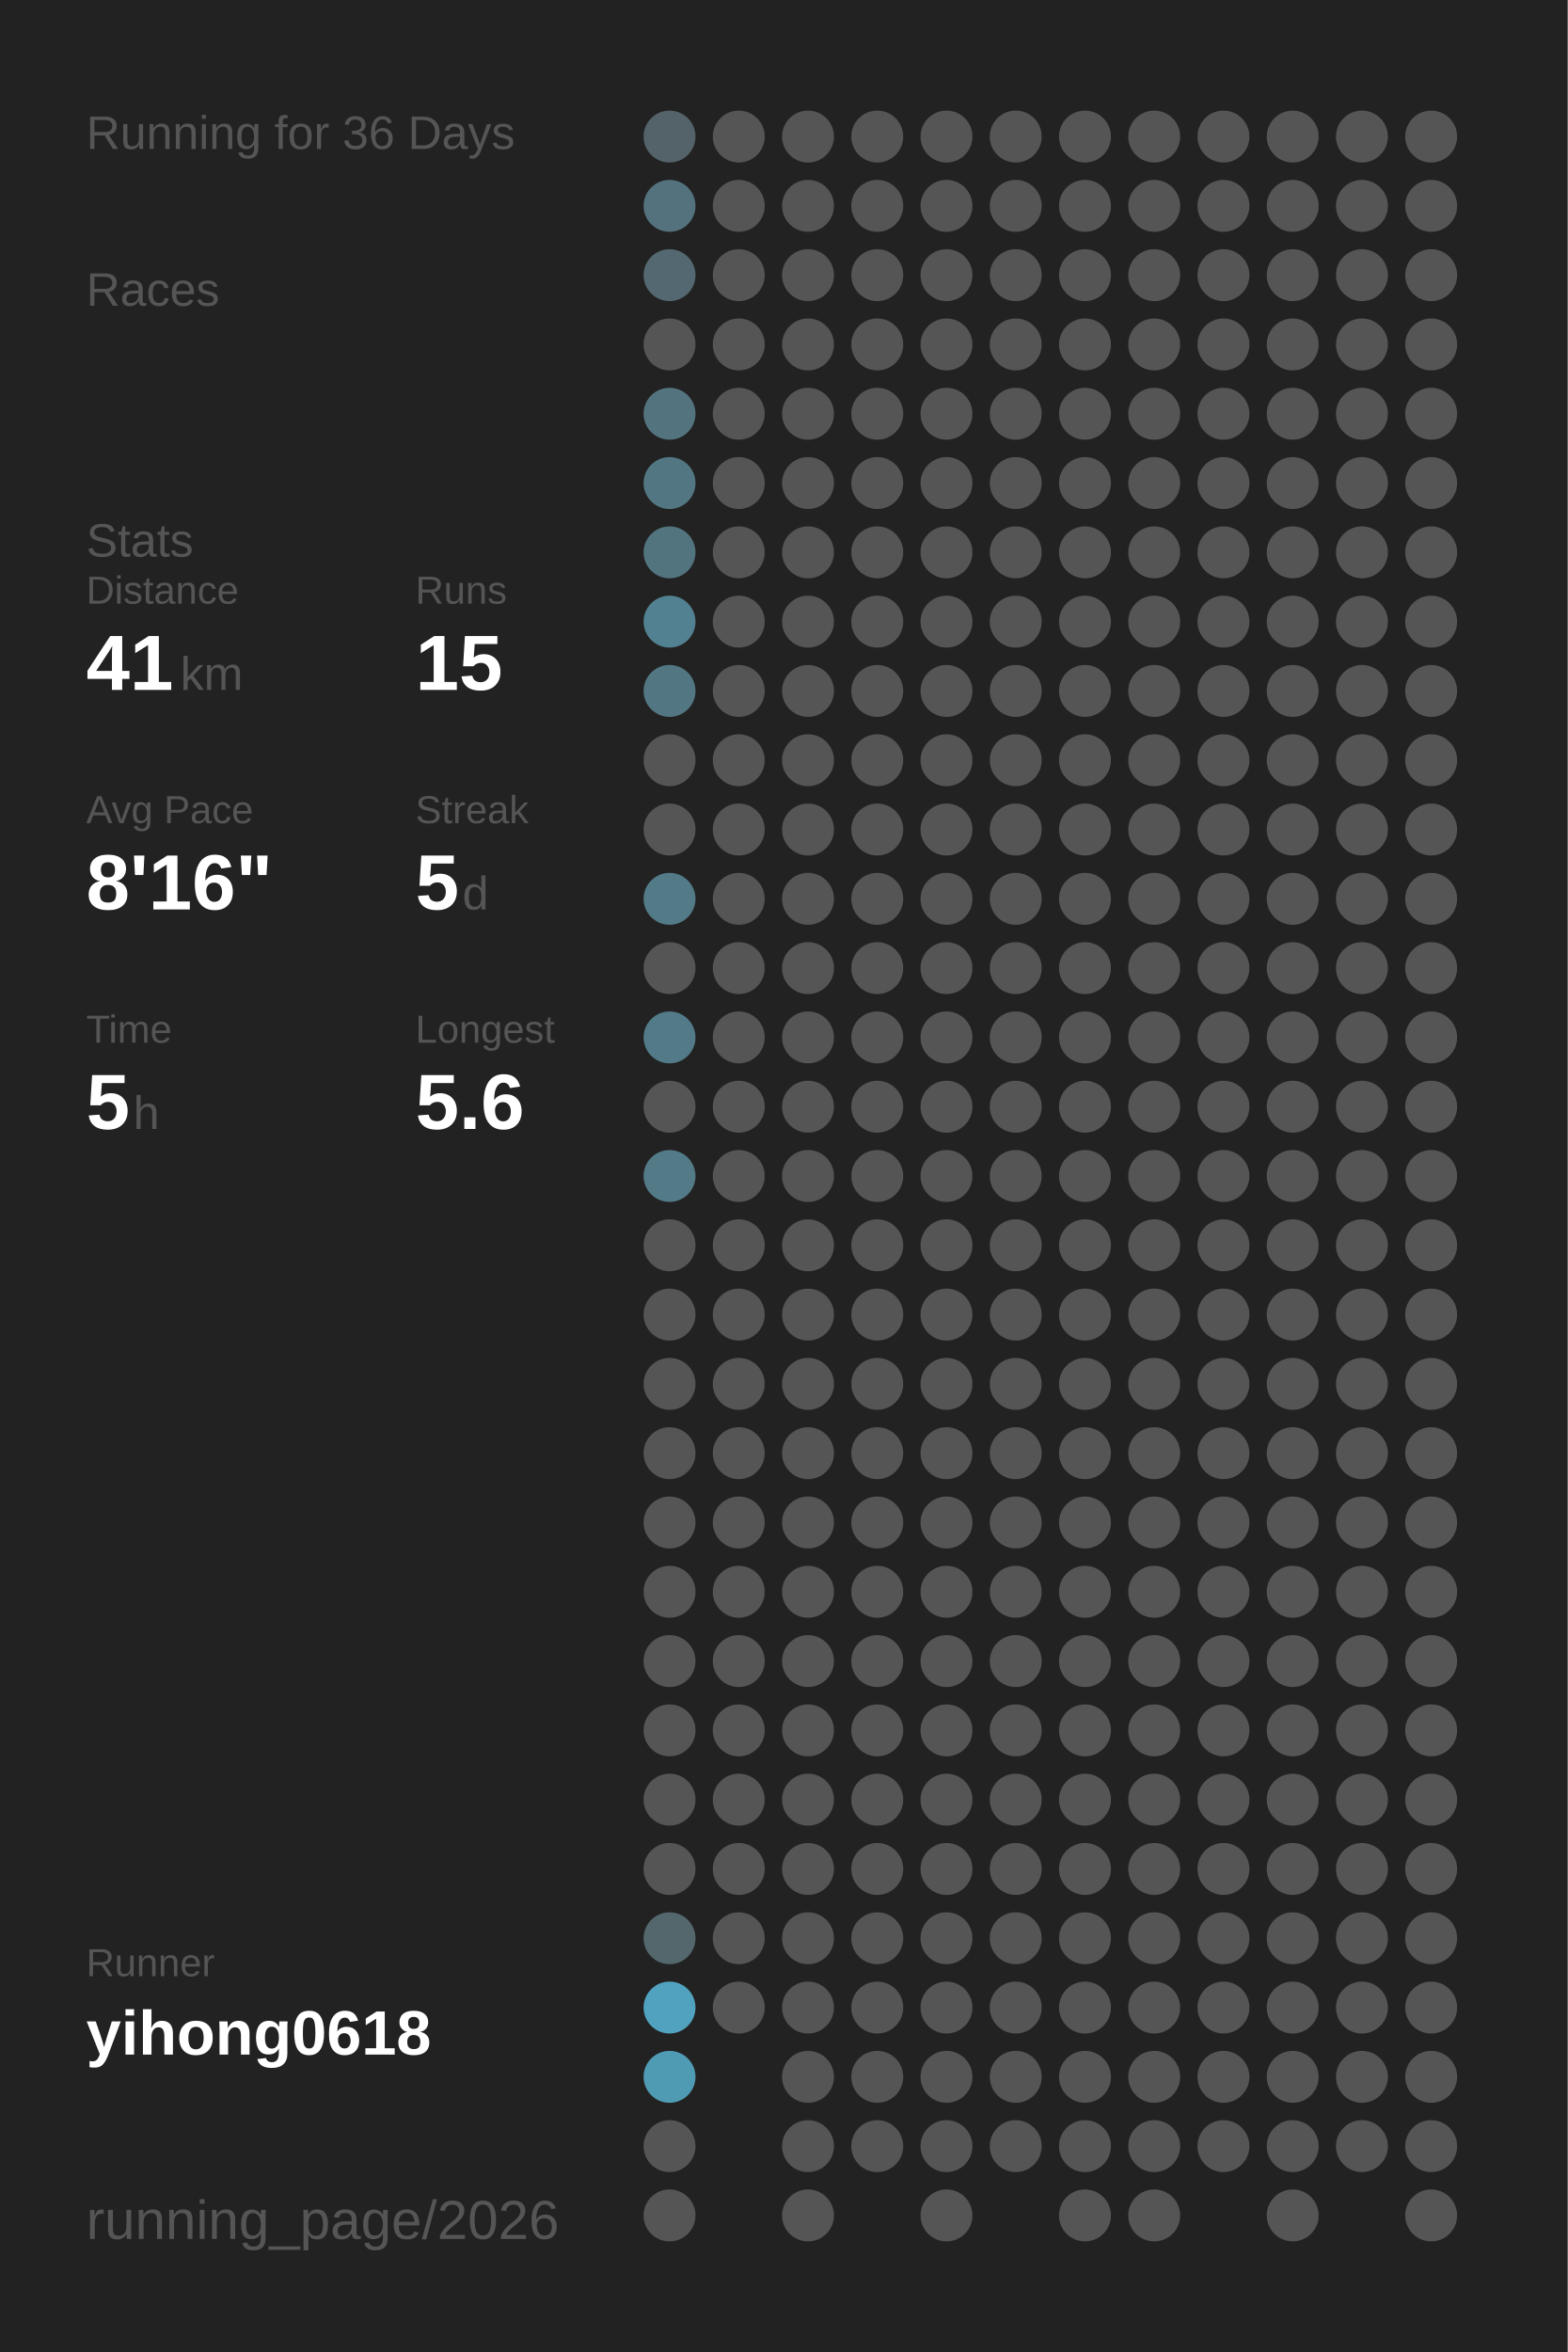
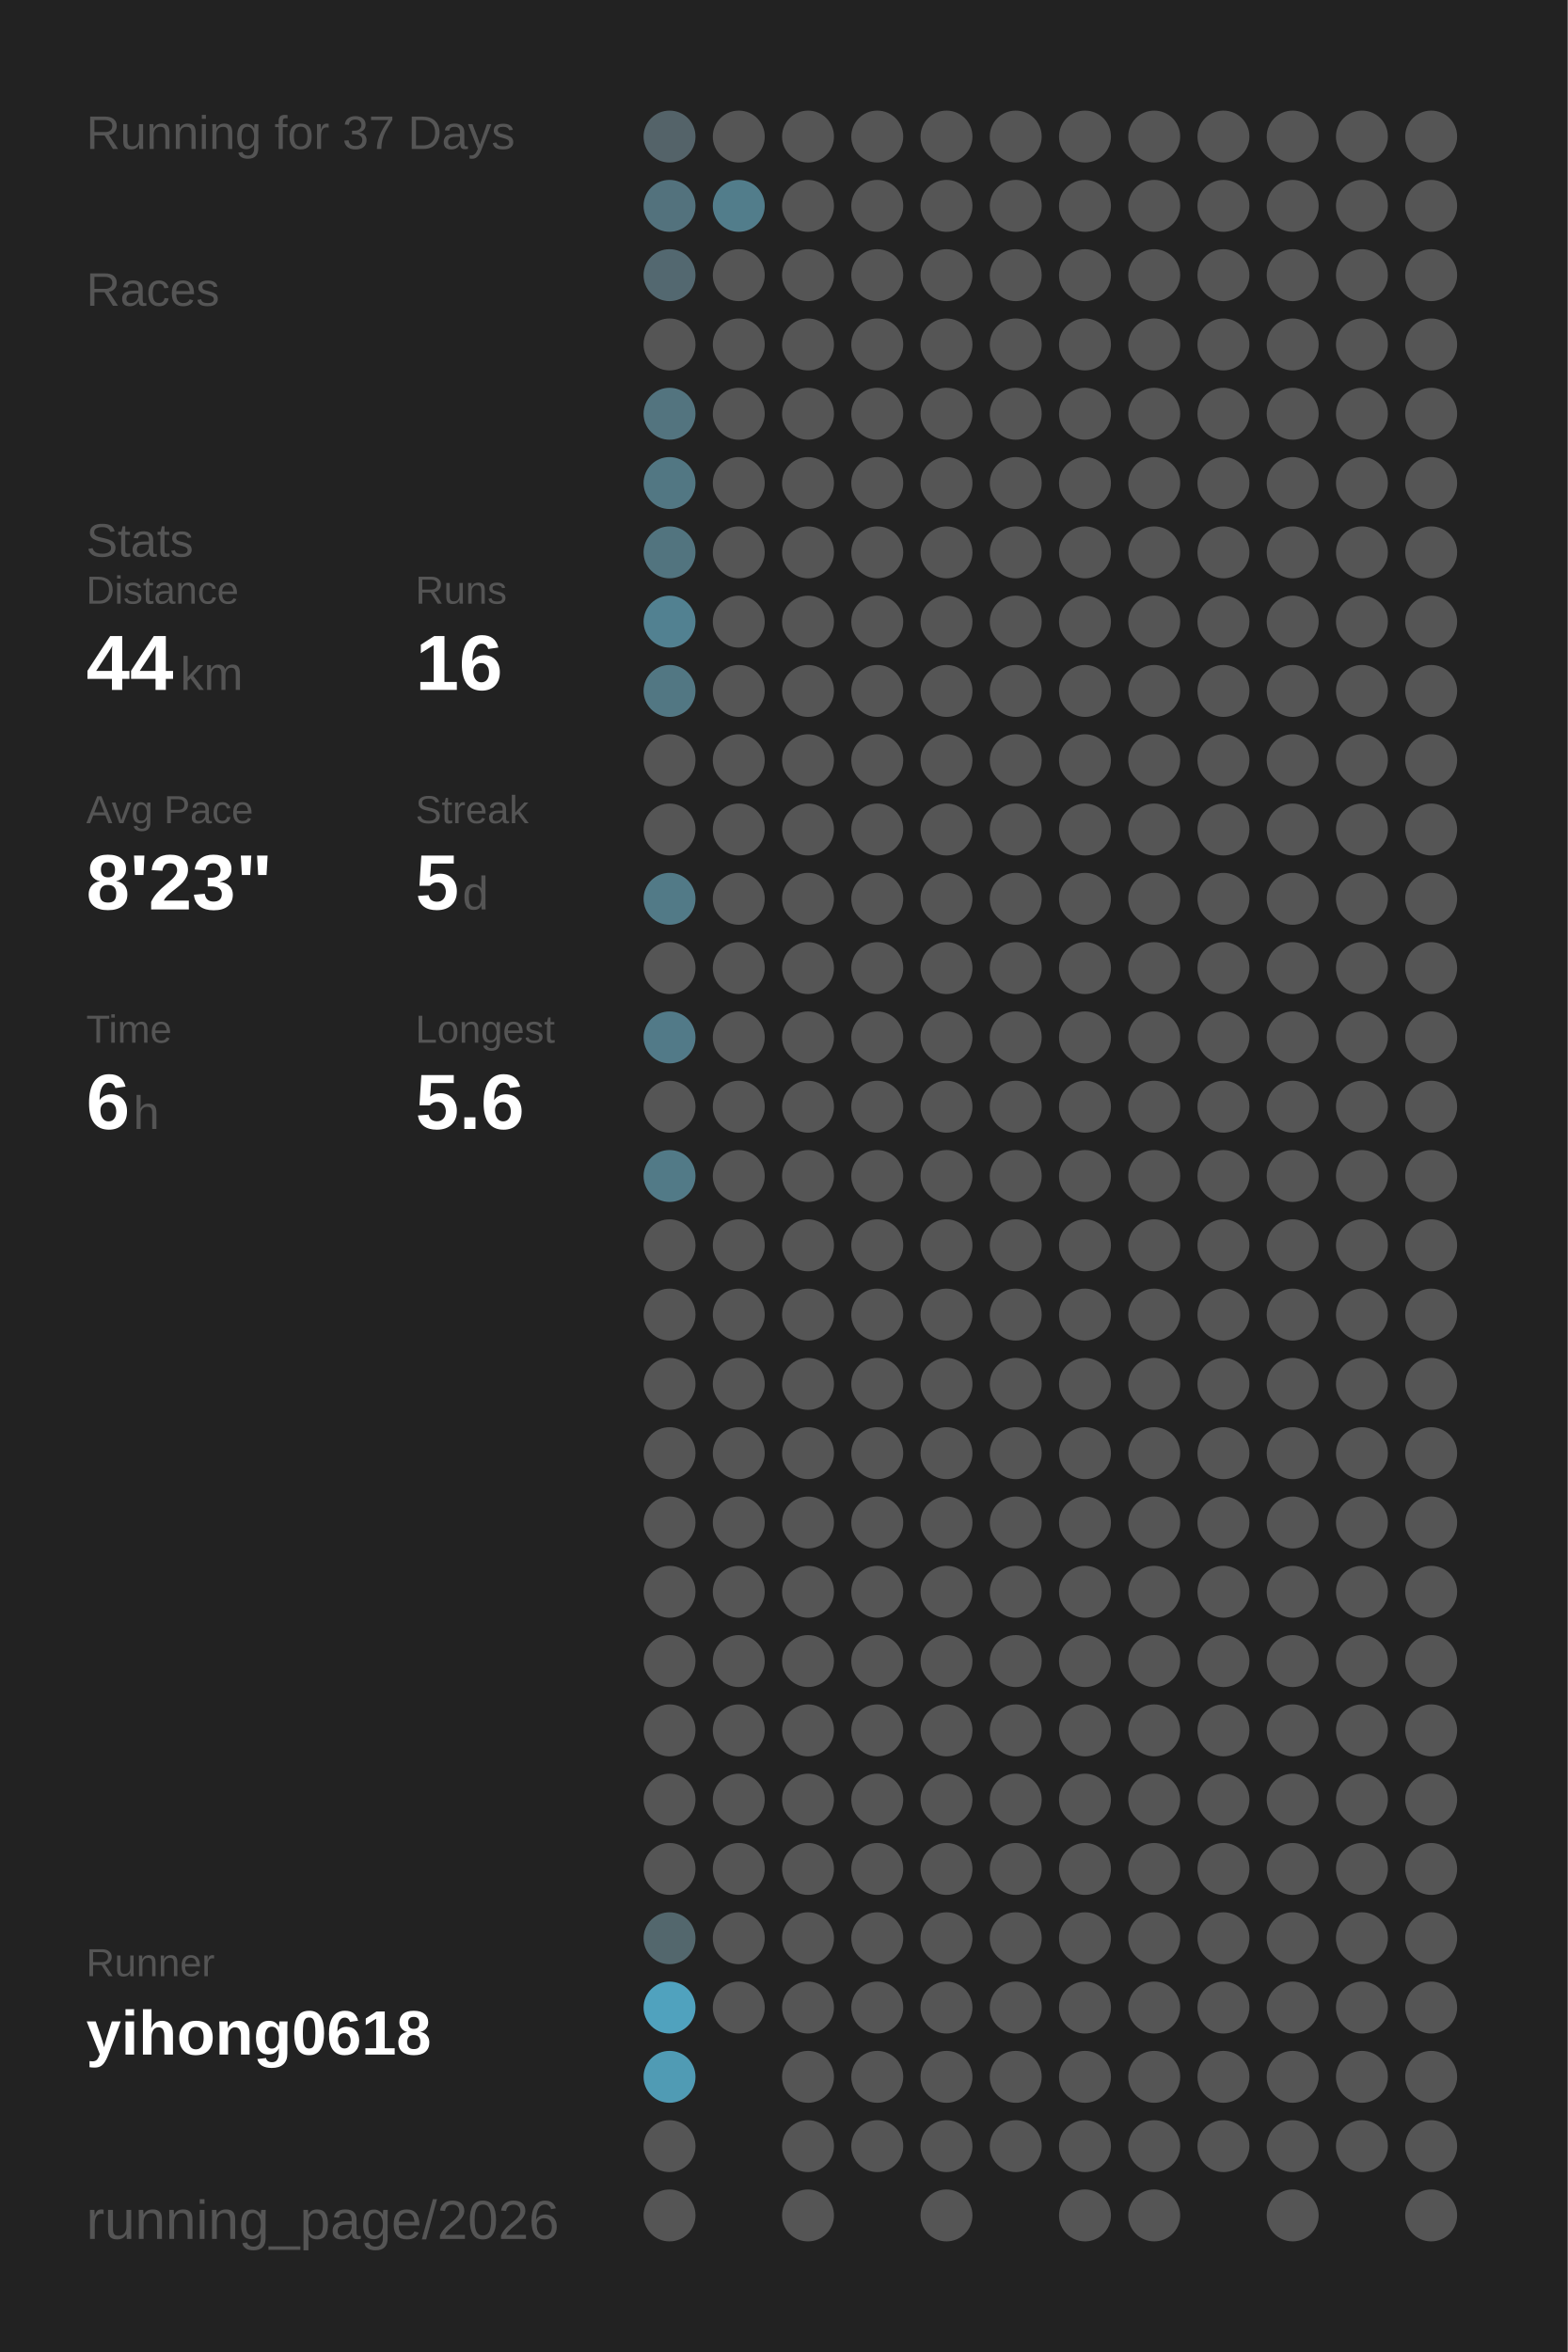
<svg xmlns="http://www.w3.org/2000/svg" baseProfile="full" height="300mm" version="1.1" viewBox="0,0,200,300" width="200mm">
  <defs />
  <rect fill="#222222" height="300" width="200" x="0" y="0" />
-   <text fill="#555555" style="font-size:6px; font-family:Arial;" x="11" y="19">Running for 36 Days</text>
+   <text fill="#555555" style="font-size:6px; font-family:Arial;" x="11" y="19">Running for 37 Days</text>
  <text fill="#555555" style="font-size:6px; font-family:Arial;" x="11" y="39">Races</text>
  <text fill="#555555" style="font-size:6px; font-family:Arial;" x="11" y="71">Stats</text>
  <text fill="#555555" style="font-size:5px; font-family:Arial;" x="11" y="77">Distance</text>
-   <text fill="#FFFFFF" style="font-size:10px; font-family:Arial; font-weight:bold;" x="11" y="88">41</text>
+   <text fill="#FFFFFF" style="font-size:10px; font-family:Arial; font-weight:bold;" x="11" y="88">44</text>
  <text fill="#555555" style="font-size:6px; font-family:Arial;" x="23" y="88">km</text>
  <text fill="#555555" style="font-size:5px; font-family:Arial;" x="53" y="77">Runs</text>
-   <text fill="#FFFFFF" style="font-size:10px; font-family:Arial; font-weight:bold;" x="53" y="88">15</text>
+   <text fill="#FFFFFF" style="font-size:10px; font-family:Arial; font-weight:bold;" x="53" y="88">16</text>
  <text fill="#555555" style="font-size:5px; font-family:Arial;" x="11" y="105">Avg Pace</text>
-   <text fill="#FFFFFF" style="font-size:10px; font-family:Arial; font-weight:bold;" x="11" y="116">8'16"</text>
+   <text fill="#FFFFFF" style="font-size:10px; font-family:Arial; font-weight:bold;" x="11" y="116">8'23"</text>
  <text fill="#555555" style="font-size:5px; font-family:Arial;" x="53" y="105">Streak</text>
  <text fill="#FFFFFF" style="font-size:10px; font-family:Arial; font-weight:bold;" x="53" y="116">5</text>
  <text fill="#555555" style="font-size:6px; font-family:Arial;" x="59" y="116">d</text>
  <text fill="#555555" style="font-size:5px; font-family:Arial;" x="11" y="133">Time</text>
-   <text fill="#FFFFFF" style="font-size:10px; font-family:Arial; font-weight:bold;" x="11" y="144">5</text>
+   <text fill="#FFFFFF" style="font-size:10px; font-family:Arial; font-weight:bold;" x="11" y="144">6</text>
  <text fill="#555555" style="font-size:6px; font-family:Arial;" x="17" y="144">h</text>
  <text fill="#555555" style="font-size:5px; font-family:Arial;" x="53" y="133">Longest</text>
  <text fill="#FFFFFF" style="font-size:10px; font-family:Arial; font-weight:bold;" x="53" y="144">5.6</text>
  <text fill="#555555" style="font-size:5px; font-family:Arial;" x="11" y="252.065">Runner</text>
  <text fill="#FFFFFF" style="font-size:8px; font-family:Arial; font-weight:bold;" x="11" y="262.065">yihong0618</text>
  <text fill="#555555" style="font-size:7px; font-family:Arial;" x="11" y="285.581">running_page/2026</text>
  <circle cx="85.417" cy="17.419" fill="#546369" r="3.312" />
  <circle cx="85.417" cy="26.258" fill="#53727d" r="3.312" />
  <circle cx="85.417" cy="35.097" fill="#536870" r="3.312" />
  <circle cx="85.417" cy="43.935" fill="#555555" r="3.312" />
  <circle cx="85.417" cy="52.774" fill="#53747f" r="3.312" />
  <circle cx="85.417" cy="61.613" fill="#527783" r="3.312" />
  <circle cx="85.417" cy="70.452" fill="#52747f" r="3.312" />
  <circle cx="85.417" cy="79.29" fill="#528191" r="3.312" />
  <circle cx="85.417" cy="88.129" fill="#527783" r="3.312" />
  <circle cx="85.417" cy="96.968" fill="#555555" r="3.312" />
  <circle cx="85.417" cy="105.806" fill="#555555" r="3.312" />
  <circle cx="85.417" cy="114.645" fill="#527a87" r="3.312" />
  <circle cx="85.417" cy="123.484" fill="#555555" r="3.312" />
  <circle cx="85.417" cy="132.323" fill="#527a88" r="3.312" />
  <circle cx="85.417" cy="141.161" fill="#555555" r="3.312" />
  <circle cx="85.417" cy="150" fill="#527a87" r="3.312" />
  <circle cx="85.417" cy="158.839" fill="#555555" r="3.312" />
  <circle cx="85.417" cy="167.677" fill="#555555" r="3.312" />
  <circle cx="85.417" cy="176.516" fill="#555555" r="3.312" />
  <circle cx="85.417" cy="185.355" fill="#555555" r="3.312" />
  <circle cx="85.417" cy="194.194" fill="#555555" r="3.312" />
  <circle cx="85.417" cy="203.032" fill="#555555" r="3.312" />
  <circle cx="85.417" cy="211.871" fill="#555555" r="3.312" />
  <circle cx="85.417" cy="220.71" fill="#555555" r="3.312" />
  <circle cx="85.417" cy="229.548" fill="#555555" r="3.312" />
  <circle cx="85.417" cy="238.387" fill="#555555" r="3.312" />
  <circle cx="85.417" cy="247.226" fill="#53676d" r="3.312" />
  <circle cx="85.417" cy="256.065" fill="#50a2be" r="3.312" />
  <circle cx="85.417" cy="264.903" fill="#509bb4" r="3.312" />
  <circle cx="85.417" cy="273.742" fill="#555555" r="3.312" />
  <circle cx="85.417" cy="282.581" fill="#555555" r="3.312" />
  <circle cx="94.25" cy="17.419" fill="#555555" r="3.312" />
-   <circle cx="94.25" cy="26.258" fill="#555555" r="3.312" />
+   <circle cx="94.25" cy="26.258" fill="#527d8b" r="3.312" />
  <circle cx="94.25" cy="35.097" fill="#555555" r="3.312" />
  <circle cx="94.25" cy="43.935" fill="#555555" r="3.312" />
  <circle cx="94.25" cy="52.774" fill="#555555" r="3.312" />
  <circle cx="94.25" cy="61.613" fill="#555555" r="3.312" />
  <circle cx="94.25" cy="70.452" fill="#555555" r="3.312" />
  <circle cx="94.25" cy="79.29" fill="#555555" r="3.312" />
  <circle cx="94.25" cy="88.129" fill="#555555" r="3.312" />
  <circle cx="94.25" cy="96.968" fill="#555555" r="3.312" />
  <circle cx="94.25" cy="105.806" fill="#555555" r="3.312" />
  <circle cx="94.25" cy="114.645" fill="#555555" r="3.312" />
  <circle cx="94.25" cy="123.484" fill="#555555" r="3.312" />
  <circle cx="94.25" cy="132.323" fill="#555555" r="3.312" />
  <circle cx="94.25" cy="141.161" fill="#555555" r="3.312" />
  <circle cx="94.25" cy="150" fill="#555555" r="3.312" />
  <circle cx="94.25" cy="158.839" fill="#555555" r="3.312" />
  <circle cx="94.25" cy="167.677" fill="#555555" r="3.312" />
  <circle cx="94.25" cy="176.516" fill="#555555" r="3.312" />
  <circle cx="94.25" cy="185.355" fill="#555555" r="3.312" />
  <circle cx="94.25" cy="194.194" fill="#555555" r="3.312" />
  <circle cx="94.25" cy="203.032" fill="#555555" r="3.312" />
  <circle cx="94.25" cy="211.871" fill="#555555" r="3.312" />
  <circle cx="94.25" cy="220.71" fill="#555555" r="3.312" />
  <circle cx="94.25" cy="229.548" fill="#555555" r="3.312" />
  <circle cx="94.25" cy="238.387" fill="#555555" r="3.312" />
  <circle cx="94.25" cy="247.226" fill="#555555" r="3.312" />
  <circle cx="94.25" cy="256.065" fill="#555555" r="3.312" />
  <circle cx="103.083" cy="17.419" fill="#555555" r="3.312" />
  <circle cx="103.083" cy="26.258" fill="#555555" r="3.312" />
  <circle cx="103.083" cy="35.097" fill="#555555" r="3.312" />
  <circle cx="103.083" cy="43.935" fill="#555555" r="3.312" />
  <circle cx="103.083" cy="52.774" fill="#555555" r="3.312" />
  <circle cx="103.083" cy="61.613" fill="#555555" r="3.312" />
  <circle cx="103.083" cy="70.452" fill="#555555" r="3.312" />
  <circle cx="103.083" cy="79.29" fill="#555555" r="3.312" />
  <circle cx="103.083" cy="88.129" fill="#555555" r="3.312" />
  <circle cx="103.083" cy="96.968" fill="#555555" r="3.312" />
  <circle cx="103.083" cy="105.806" fill="#555555" r="3.312" />
  <circle cx="103.083" cy="114.645" fill="#555555" r="3.312" />
  <circle cx="103.083" cy="123.484" fill="#555555" r="3.312" />
  <circle cx="103.083" cy="132.323" fill="#555555" r="3.312" />
  <circle cx="103.083" cy="141.161" fill="#555555" r="3.312" />
  <circle cx="103.083" cy="150" fill="#555555" r="3.312" />
  <circle cx="103.083" cy="158.839" fill="#555555" r="3.312" />
  <circle cx="103.083" cy="167.677" fill="#555555" r="3.312" />
  <circle cx="103.083" cy="176.516" fill="#555555" r="3.312" />
  <circle cx="103.083" cy="185.355" fill="#555555" r="3.312" />
  <circle cx="103.083" cy="194.194" fill="#555555" r="3.312" />
  <circle cx="103.083" cy="203.032" fill="#555555" r="3.312" />
  <circle cx="103.083" cy="211.871" fill="#555555" r="3.312" />
  <circle cx="103.083" cy="220.71" fill="#555555" r="3.312" />
  <circle cx="103.083" cy="229.548" fill="#555555" r="3.312" />
  <circle cx="103.083" cy="238.387" fill="#555555" r="3.312" />
  <circle cx="103.083" cy="247.226" fill="#555555" r="3.312" />
  <circle cx="103.083" cy="256.065" fill="#555555" r="3.312" />
  <circle cx="103.083" cy="264.903" fill="#555555" r="3.312" />
  <circle cx="103.083" cy="273.742" fill="#555555" r="3.312" />
  <circle cx="103.083" cy="282.581" fill="#555555" r="3.312" />
  <circle cx="111.917" cy="17.419" fill="#555555" r="3.312" />
  <circle cx="111.917" cy="26.258" fill="#555555" r="3.312" />
  <circle cx="111.917" cy="35.097" fill="#555555" r="3.312" />
  <circle cx="111.917" cy="43.935" fill="#555555" r="3.312" />
  <circle cx="111.917" cy="52.774" fill="#555555" r="3.312" />
  <circle cx="111.917" cy="61.613" fill="#555555" r="3.312" />
  <circle cx="111.917" cy="70.452" fill="#555555" r="3.312" />
  <circle cx="111.917" cy="79.29" fill="#555555" r="3.312" />
  <circle cx="111.917" cy="88.129" fill="#555555" r="3.312" />
  <circle cx="111.917" cy="96.968" fill="#555555" r="3.312" />
  <circle cx="111.917" cy="105.806" fill="#555555" r="3.312" />
  <circle cx="111.917" cy="114.645" fill="#555555" r="3.312" />
  <circle cx="111.917" cy="123.484" fill="#555555" r="3.312" />
  <circle cx="111.917" cy="132.323" fill="#555555" r="3.312" />
  <circle cx="111.917" cy="141.161" fill="#555555" r="3.312" />
  <circle cx="111.917" cy="150" fill="#555555" r="3.312" />
  <circle cx="111.917" cy="158.839" fill="#555555" r="3.312" />
  <circle cx="111.917" cy="167.677" fill="#555555" r="3.312" />
  <circle cx="111.917" cy="176.516" fill="#555555" r="3.312" />
  <circle cx="111.917" cy="185.355" fill="#555555" r="3.312" />
  <circle cx="111.917" cy="194.194" fill="#555555" r="3.312" />
  <circle cx="111.917" cy="203.032" fill="#555555" r="3.312" />
  <circle cx="111.917" cy="211.871" fill="#555555" r="3.312" />
  <circle cx="111.917" cy="220.71" fill="#555555" r="3.312" />
  <circle cx="111.917" cy="229.548" fill="#555555" r="3.312" />
  <circle cx="111.917" cy="238.387" fill="#555555" r="3.312" />
  <circle cx="111.917" cy="247.226" fill="#555555" r="3.312" />
  <circle cx="111.917" cy="256.065" fill="#555555" r="3.312" />
  <circle cx="111.917" cy="264.903" fill="#555555" r="3.312" />
  <circle cx="111.917" cy="273.742" fill="#555555" r="3.312" />
  <circle cx="120.75" cy="17.419" fill="#555555" r="3.312" />
  <circle cx="120.75" cy="26.258" fill="#555555" r="3.312" />
  <circle cx="120.75" cy="35.097" fill="#555555" r="3.312" />
  <circle cx="120.75" cy="43.935" fill="#555555" r="3.312" />
  <circle cx="120.75" cy="52.774" fill="#555555" r="3.312" />
  <circle cx="120.75" cy="61.613" fill="#555555" r="3.312" />
  <circle cx="120.75" cy="70.452" fill="#555555" r="3.312" />
  <circle cx="120.75" cy="79.29" fill="#555555" r="3.312" />
  <circle cx="120.75" cy="88.129" fill="#555555" r="3.312" />
  <circle cx="120.75" cy="96.968" fill="#555555" r="3.312" />
  <circle cx="120.75" cy="105.806" fill="#555555" r="3.312" />
  <circle cx="120.75" cy="114.645" fill="#555555" r="3.312" />
  <circle cx="120.75" cy="123.484" fill="#555555" r="3.312" />
  <circle cx="120.75" cy="132.323" fill="#555555" r="3.312" />
  <circle cx="120.75" cy="141.161" fill="#555555" r="3.312" />
  <circle cx="120.75" cy="150" fill="#555555" r="3.312" />
  <circle cx="120.75" cy="158.839" fill="#555555" r="3.312" />
  <circle cx="120.75" cy="167.677" fill="#555555" r="3.312" />
  <circle cx="120.75" cy="176.516" fill="#555555" r="3.312" />
  <circle cx="120.75" cy="185.355" fill="#555555" r="3.312" />
  <circle cx="120.75" cy="194.194" fill="#555555" r="3.312" />
  <circle cx="120.75" cy="203.032" fill="#555555" r="3.312" />
  <circle cx="120.75" cy="211.871" fill="#555555" r="3.312" />
  <circle cx="120.75" cy="220.71" fill="#555555" r="3.312" />
  <circle cx="120.75" cy="229.548" fill="#555555" r="3.312" />
  <circle cx="120.75" cy="238.387" fill="#555555" r="3.312" />
  <circle cx="120.75" cy="247.226" fill="#555555" r="3.312" />
  <circle cx="120.75" cy="256.065" fill="#555555" r="3.312" />
  <circle cx="120.75" cy="264.903" fill="#555555" r="3.312" />
  <circle cx="120.75" cy="273.742" fill="#555555" r="3.312" />
  <circle cx="120.75" cy="282.581" fill="#555555" r="3.312" />
  <circle cx="129.583" cy="17.419" fill="#555555" r="3.312" />
  <circle cx="129.583" cy="26.258" fill="#555555" r="3.312" />
  <circle cx="129.583" cy="35.097" fill="#555555" r="3.312" />
  <circle cx="129.583" cy="43.935" fill="#555555" r="3.312" />
  <circle cx="129.583" cy="52.774" fill="#555555" r="3.312" />
  <circle cx="129.583" cy="61.613" fill="#555555" r="3.312" />
  <circle cx="129.583" cy="70.452" fill="#555555" r="3.312" />
  <circle cx="129.583" cy="79.29" fill="#555555" r="3.312" />
  <circle cx="129.583" cy="88.129" fill="#555555" r="3.312" />
  <circle cx="129.583" cy="96.968" fill="#555555" r="3.312" />
  <circle cx="129.583" cy="105.806" fill="#555555" r="3.312" />
  <circle cx="129.583" cy="114.645" fill="#555555" r="3.312" />
  <circle cx="129.583" cy="123.484" fill="#555555" r="3.312" />
  <circle cx="129.583" cy="132.323" fill="#555555" r="3.312" />
  <circle cx="129.583" cy="141.161" fill="#555555" r="3.312" />
  <circle cx="129.583" cy="150" fill="#555555" r="3.312" />
  <circle cx="129.583" cy="158.839" fill="#555555" r="3.312" />
  <circle cx="129.583" cy="167.677" fill="#555555" r="3.312" />
  <circle cx="129.583" cy="176.516" fill="#555555" r="3.312" />
  <circle cx="129.583" cy="185.355" fill="#555555" r="3.312" />
  <circle cx="129.583" cy="194.194" fill="#555555" r="3.312" />
  <circle cx="129.583" cy="203.032" fill="#555555" r="3.312" />
  <circle cx="129.583" cy="211.871" fill="#555555" r="3.312" />
  <circle cx="129.583" cy="220.71" fill="#555555" r="3.312" />
  <circle cx="129.583" cy="229.548" fill="#555555" r="3.312" />
  <circle cx="129.583" cy="238.387" fill="#555555" r="3.312" />
  <circle cx="129.583" cy="247.226" fill="#555555" r="3.312" />
  <circle cx="129.583" cy="256.065" fill="#555555" r="3.312" />
  <circle cx="129.583" cy="264.903" fill="#555555" r="3.312" />
  <circle cx="129.583" cy="273.742" fill="#555555" r="3.312" />
  <circle cx="138.417" cy="17.419" fill="#555555" r="3.312" />
  <circle cx="138.417" cy="26.258" fill="#555555" r="3.312" />
  <circle cx="138.417" cy="35.097" fill="#555555" r="3.312" />
  <circle cx="138.417" cy="43.935" fill="#555555" r="3.312" />
  <circle cx="138.417" cy="52.774" fill="#555555" r="3.312" />
  <circle cx="138.417" cy="61.613" fill="#555555" r="3.312" />
  <circle cx="138.417" cy="70.452" fill="#555555" r="3.312" />
  <circle cx="138.417" cy="79.29" fill="#555555" r="3.312" />
  <circle cx="138.417" cy="88.129" fill="#555555" r="3.312" />
  <circle cx="138.417" cy="96.968" fill="#555555" r="3.312" />
  <circle cx="138.417" cy="105.806" fill="#555555" r="3.312" />
  <circle cx="138.417" cy="114.645" fill="#555555" r="3.312" />
  <circle cx="138.417" cy="123.484" fill="#555555" r="3.312" />
  <circle cx="138.417" cy="132.323" fill="#555555" r="3.312" />
  <circle cx="138.417" cy="141.161" fill="#555555" r="3.312" />
  <circle cx="138.417" cy="150" fill="#555555" r="3.312" />
  <circle cx="138.417" cy="158.839" fill="#555555" r="3.312" />
  <circle cx="138.417" cy="167.677" fill="#555555" r="3.312" />
  <circle cx="138.417" cy="176.516" fill="#555555" r="3.312" />
  <circle cx="138.417" cy="185.355" fill="#555555" r="3.312" />
  <circle cx="138.417" cy="194.194" fill="#555555" r="3.312" />
  <circle cx="138.417" cy="203.032" fill="#555555" r="3.312" />
  <circle cx="138.417" cy="211.871" fill="#555555" r="3.312" />
  <circle cx="138.417" cy="220.71" fill="#555555" r="3.312" />
  <circle cx="138.417" cy="229.548" fill="#555555" r="3.312" />
  <circle cx="138.417" cy="238.387" fill="#555555" r="3.312" />
  <circle cx="138.417" cy="247.226" fill="#555555" r="3.312" />
  <circle cx="138.417" cy="256.065" fill="#555555" r="3.312" />
  <circle cx="138.417" cy="264.903" fill="#555555" r="3.312" />
  <circle cx="138.417" cy="273.742" fill="#555555" r="3.312" />
  <circle cx="138.417" cy="282.581" fill="#555555" r="3.312" />
  <circle cx="147.25" cy="17.419" fill="#555555" r="3.312" />
  <circle cx="147.25" cy="26.258" fill="#555555" r="3.312" />
  <circle cx="147.25" cy="35.097" fill="#555555" r="3.312" />
  <circle cx="147.25" cy="43.935" fill="#555555" r="3.312" />
  <circle cx="147.25" cy="52.774" fill="#555555" r="3.312" />
  <circle cx="147.25" cy="61.613" fill="#555555" r="3.312" />
  <circle cx="147.25" cy="70.452" fill="#555555" r="3.312" />
  <circle cx="147.25" cy="79.29" fill="#555555" r="3.312" />
  <circle cx="147.25" cy="88.129" fill="#555555" r="3.312" />
  <circle cx="147.25" cy="96.968" fill="#555555" r="3.312" />
  <circle cx="147.25" cy="105.806" fill="#555555" r="3.312" />
  <circle cx="147.25" cy="114.645" fill="#555555" r="3.312" />
  <circle cx="147.25" cy="123.484" fill="#555555" r="3.312" />
  <circle cx="147.25" cy="132.323" fill="#555555" r="3.312" />
  <circle cx="147.25" cy="141.161" fill="#555555" r="3.312" />
  <circle cx="147.25" cy="150" fill="#555555" r="3.312" />
  <circle cx="147.25" cy="158.839" fill="#555555" r="3.312" />
  <circle cx="147.25" cy="167.677" fill="#555555" r="3.312" />
  <circle cx="147.25" cy="176.516" fill="#555555" r="3.312" />
  <circle cx="147.25" cy="185.355" fill="#555555" r="3.312" />
  <circle cx="147.25" cy="194.194" fill="#555555" r="3.312" />
  <circle cx="147.25" cy="203.032" fill="#555555" r="3.312" />
  <circle cx="147.25" cy="211.871" fill="#555555" r="3.312" />
  <circle cx="147.25" cy="220.71" fill="#555555" r="3.312" />
  <circle cx="147.25" cy="229.548" fill="#555555" r="3.312" />
  <circle cx="147.25" cy="238.387" fill="#555555" r="3.312" />
  <circle cx="147.25" cy="247.226" fill="#555555" r="3.312" />
  <circle cx="147.25" cy="256.065" fill="#555555" r="3.312" />
  <circle cx="147.25" cy="264.903" fill="#555555" r="3.312" />
  <circle cx="147.25" cy="273.742" fill="#555555" r="3.312" />
  <circle cx="147.25" cy="282.581" fill="#555555" r="3.312" />
  <circle cx="156.083" cy="17.419" fill="#555555" r="3.312" />
  <circle cx="156.083" cy="26.258" fill="#555555" r="3.312" />
  <circle cx="156.083" cy="35.097" fill="#555555" r="3.312" />
  <circle cx="156.083" cy="43.935" fill="#555555" r="3.312" />
  <circle cx="156.083" cy="52.774" fill="#555555" r="3.312" />
  <circle cx="156.083" cy="61.613" fill="#555555" r="3.312" />
  <circle cx="156.083" cy="70.452" fill="#555555" r="3.312" />
  <circle cx="156.083" cy="79.29" fill="#555555" r="3.312" />
  <circle cx="156.083" cy="88.129" fill="#555555" r="3.312" />
  <circle cx="156.083" cy="96.968" fill="#555555" r="3.312" />
  <circle cx="156.083" cy="105.806" fill="#555555" r="3.312" />
  <circle cx="156.083" cy="114.645" fill="#555555" r="3.312" />
  <circle cx="156.083" cy="123.484" fill="#555555" r="3.312" />
  <circle cx="156.083" cy="132.323" fill="#555555" r="3.312" />
  <circle cx="156.083" cy="141.161" fill="#555555" r="3.312" />
  <circle cx="156.083" cy="150" fill="#555555" r="3.312" />
  <circle cx="156.083" cy="158.839" fill="#555555" r="3.312" />
  <circle cx="156.083" cy="167.677" fill="#555555" r="3.312" />
  <circle cx="156.083" cy="176.516" fill="#555555" r="3.312" />
  <circle cx="156.083" cy="185.355" fill="#555555" r="3.312" />
  <circle cx="156.083" cy="194.194" fill="#555555" r="3.312" />
  <circle cx="156.083" cy="203.032" fill="#555555" r="3.312" />
  <circle cx="156.083" cy="211.871" fill="#555555" r="3.312" />
  <circle cx="156.083" cy="220.71" fill="#555555" r="3.312" />
  <circle cx="156.083" cy="229.548" fill="#555555" r="3.312" />
  <circle cx="156.083" cy="238.387" fill="#555555" r="3.312" />
  <circle cx="156.083" cy="247.226" fill="#555555" r="3.312" />
  <circle cx="156.083" cy="256.065" fill="#555555" r="3.312" />
  <circle cx="156.083" cy="264.903" fill="#555555" r="3.312" />
  <circle cx="156.083" cy="273.742" fill="#555555" r="3.312" />
  <circle cx="164.917" cy="17.419" fill="#555555" r="3.312" />
  <circle cx="164.917" cy="26.258" fill="#555555" r="3.312" />
  <circle cx="164.917" cy="35.097" fill="#555555" r="3.312" />
  <circle cx="164.917" cy="43.935" fill="#555555" r="3.312" />
  <circle cx="164.917" cy="52.774" fill="#555555" r="3.312" />
  <circle cx="164.917" cy="61.613" fill="#555555" r="3.312" />
  <circle cx="164.917" cy="70.452" fill="#555555" r="3.312" />
  <circle cx="164.917" cy="79.29" fill="#555555" r="3.312" />
  <circle cx="164.917" cy="88.129" fill="#555555" r="3.312" />
  <circle cx="164.917" cy="96.968" fill="#555555" r="3.312" />
  <circle cx="164.917" cy="105.806" fill="#555555" r="3.312" />
  <circle cx="164.917" cy="114.645" fill="#555555" r="3.312" />
  <circle cx="164.917" cy="123.484" fill="#555555" r="3.312" />
  <circle cx="164.917" cy="132.323" fill="#555555" r="3.312" />
  <circle cx="164.917" cy="141.161" fill="#555555" r="3.312" />
  <circle cx="164.917" cy="150" fill="#555555" r="3.312" />
  <circle cx="164.917" cy="158.839" fill="#555555" r="3.312" />
  <circle cx="164.917" cy="167.677" fill="#555555" r="3.312" />
  <circle cx="164.917" cy="176.516" fill="#555555" r="3.312" />
  <circle cx="164.917" cy="185.355" fill="#555555" r="3.312" />
  <circle cx="164.917" cy="194.194" fill="#555555" r="3.312" />
  <circle cx="164.917" cy="203.032" fill="#555555" r="3.312" />
  <circle cx="164.917" cy="211.871" fill="#555555" r="3.312" />
  <circle cx="164.917" cy="220.71" fill="#555555" r="3.312" />
  <circle cx="164.917" cy="229.548" fill="#555555" r="3.312" />
  <circle cx="164.917" cy="238.387" fill="#555555" r="3.312" />
  <circle cx="164.917" cy="247.226" fill="#555555" r="3.312" />
  <circle cx="164.917" cy="256.065" fill="#555555" r="3.312" />
  <circle cx="164.917" cy="264.903" fill="#555555" r="3.312" />
  <circle cx="164.917" cy="273.742" fill="#555555" r="3.312" />
  <circle cx="164.917" cy="282.581" fill="#555555" r="3.312" />
  <circle cx="173.75" cy="17.419" fill="#555555" r="3.312" />
  <circle cx="173.75" cy="26.258" fill="#555555" r="3.312" />
  <circle cx="173.75" cy="35.097" fill="#555555" r="3.312" />
  <circle cx="173.75" cy="43.935" fill="#555555" r="3.312" />
  <circle cx="173.75" cy="52.774" fill="#555555" r="3.312" />
  <circle cx="173.75" cy="61.613" fill="#555555" r="3.312" />
  <circle cx="173.75" cy="70.452" fill="#555555" r="3.312" />
  <circle cx="173.75" cy="79.29" fill="#555555" r="3.312" />
  <circle cx="173.75" cy="88.129" fill="#555555" r="3.312" />
  <circle cx="173.75" cy="96.968" fill="#555555" r="3.312" />
  <circle cx="173.75" cy="105.806" fill="#555555" r="3.312" />
  <circle cx="173.75" cy="114.645" fill="#555555" r="3.312" />
  <circle cx="173.75" cy="123.484" fill="#555555" r="3.312" />
  <circle cx="173.75" cy="132.323" fill="#555555" r="3.312" />
  <circle cx="173.75" cy="141.161" fill="#555555" r="3.312" />
  <circle cx="173.75" cy="150" fill="#555555" r="3.312" />
  <circle cx="173.75" cy="158.839" fill="#555555" r="3.312" />
  <circle cx="173.75" cy="167.677" fill="#555555" r="3.312" />
  <circle cx="173.75" cy="176.516" fill="#555555" r="3.312" />
  <circle cx="173.75" cy="185.355" fill="#555555" r="3.312" />
  <circle cx="173.75" cy="194.194" fill="#555555" r="3.312" />
  <circle cx="173.75" cy="203.032" fill="#555555" r="3.312" />
  <circle cx="173.75" cy="211.871" fill="#555555" r="3.312" />
  <circle cx="173.75" cy="220.71" fill="#555555" r="3.312" />
  <circle cx="173.75" cy="229.548" fill="#555555" r="3.312" />
  <circle cx="173.75" cy="238.387" fill="#555555" r="3.312" />
  <circle cx="173.75" cy="247.226" fill="#555555" r="3.312" />
  <circle cx="173.75" cy="256.065" fill="#555555" r="3.312" />
  <circle cx="173.75" cy="264.903" fill="#555555" r="3.312" />
  <circle cx="173.75" cy="273.742" fill="#555555" r="3.312" />
  <circle cx="182.583" cy="17.419" fill="#555555" r="3.312" />
  <circle cx="182.583" cy="26.258" fill="#555555" r="3.312" />
  <circle cx="182.583" cy="35.097" fill="#555555" r="3.312" />
  <circle cx="182.583" cy="43.935" fill="#555555" r="3.312" />
  <circle cx="182.583" cy="52.774" fill="#555555" r="3.312" />
  <circle cx="182.583" cy="61.613" fill="#555555" r="3.312" />
  <circle cx="182.583" cy="70.452" fill="#555555" r="3.312" />
  <circle cx="182.583" cy="79.29" fill="#555555" r="3.312" />
  <circle cx="182.583" cy="88.129" fill="#555555" r="3.312" />
  <circle cx="182.583" cy="96.968" fill="#555555" r="3.312" />
  <circle cx="182.583" cy="105.806" fill="#555555" r="3.312" />
  <circle cx="182.583" cy="114.645" fill="#555555" r="3.312" />
  <circle cx="182.583" cy="123.484" fill="#555555" r="3.312" />
  <circle cx="182.583" cy="132.323" fill="#555555" r="3.312" />
  <circle cx="182.583" cy="141.161" fill="#555555" r="3.312" />
  <circle cx="182.583" cy="150" fill="#555555" r="3.312" />
  <circle cx="182.583" cy="158.839" fill="#555555" r="3.312" />
  <circle cx="182.583" cy="167.677" fill="#555555" r="3.312" />
  <circle cx="182.583" cy="176.516" fill="#555555" r="3.312" />
  <circle cx="182.583" cy="185.355" fill="#555555" r="3.312" />
  <circle cx="182.583" cy="194.194" fill="#555555" r="3.312" />
  <circle cx="182.583" cy="203.032" fill="#555555" r="3.312" />
  <circle cx="182.583" cy="211.871" fill="#555555" r="3.312" />
  <circle cx="182.583" cy="220.71" fill="#555555" r="3.312" />
  <circle cx="182.583" cy="229.548" fill="#555555" r="3.312" />
  <circle cx="182.583" cy="238.387" fill="#555555" r="3.312" />
  <circle cx="182.583" cy="247.226" fill="#555555" r="3.312" />
  <circle cx="182.583" cy="256.065" fill="#555555" r="3.312" />
  <circle cx="182.583" cy="264.903" fill="#555555" r="3.312" />
  <circle cx="182.583" cy="273.742" fill="#555555" r="3.312" />
  <circle cx="182.583" cy="282.581" fill="#555555" r="3.312" />
</svg>
